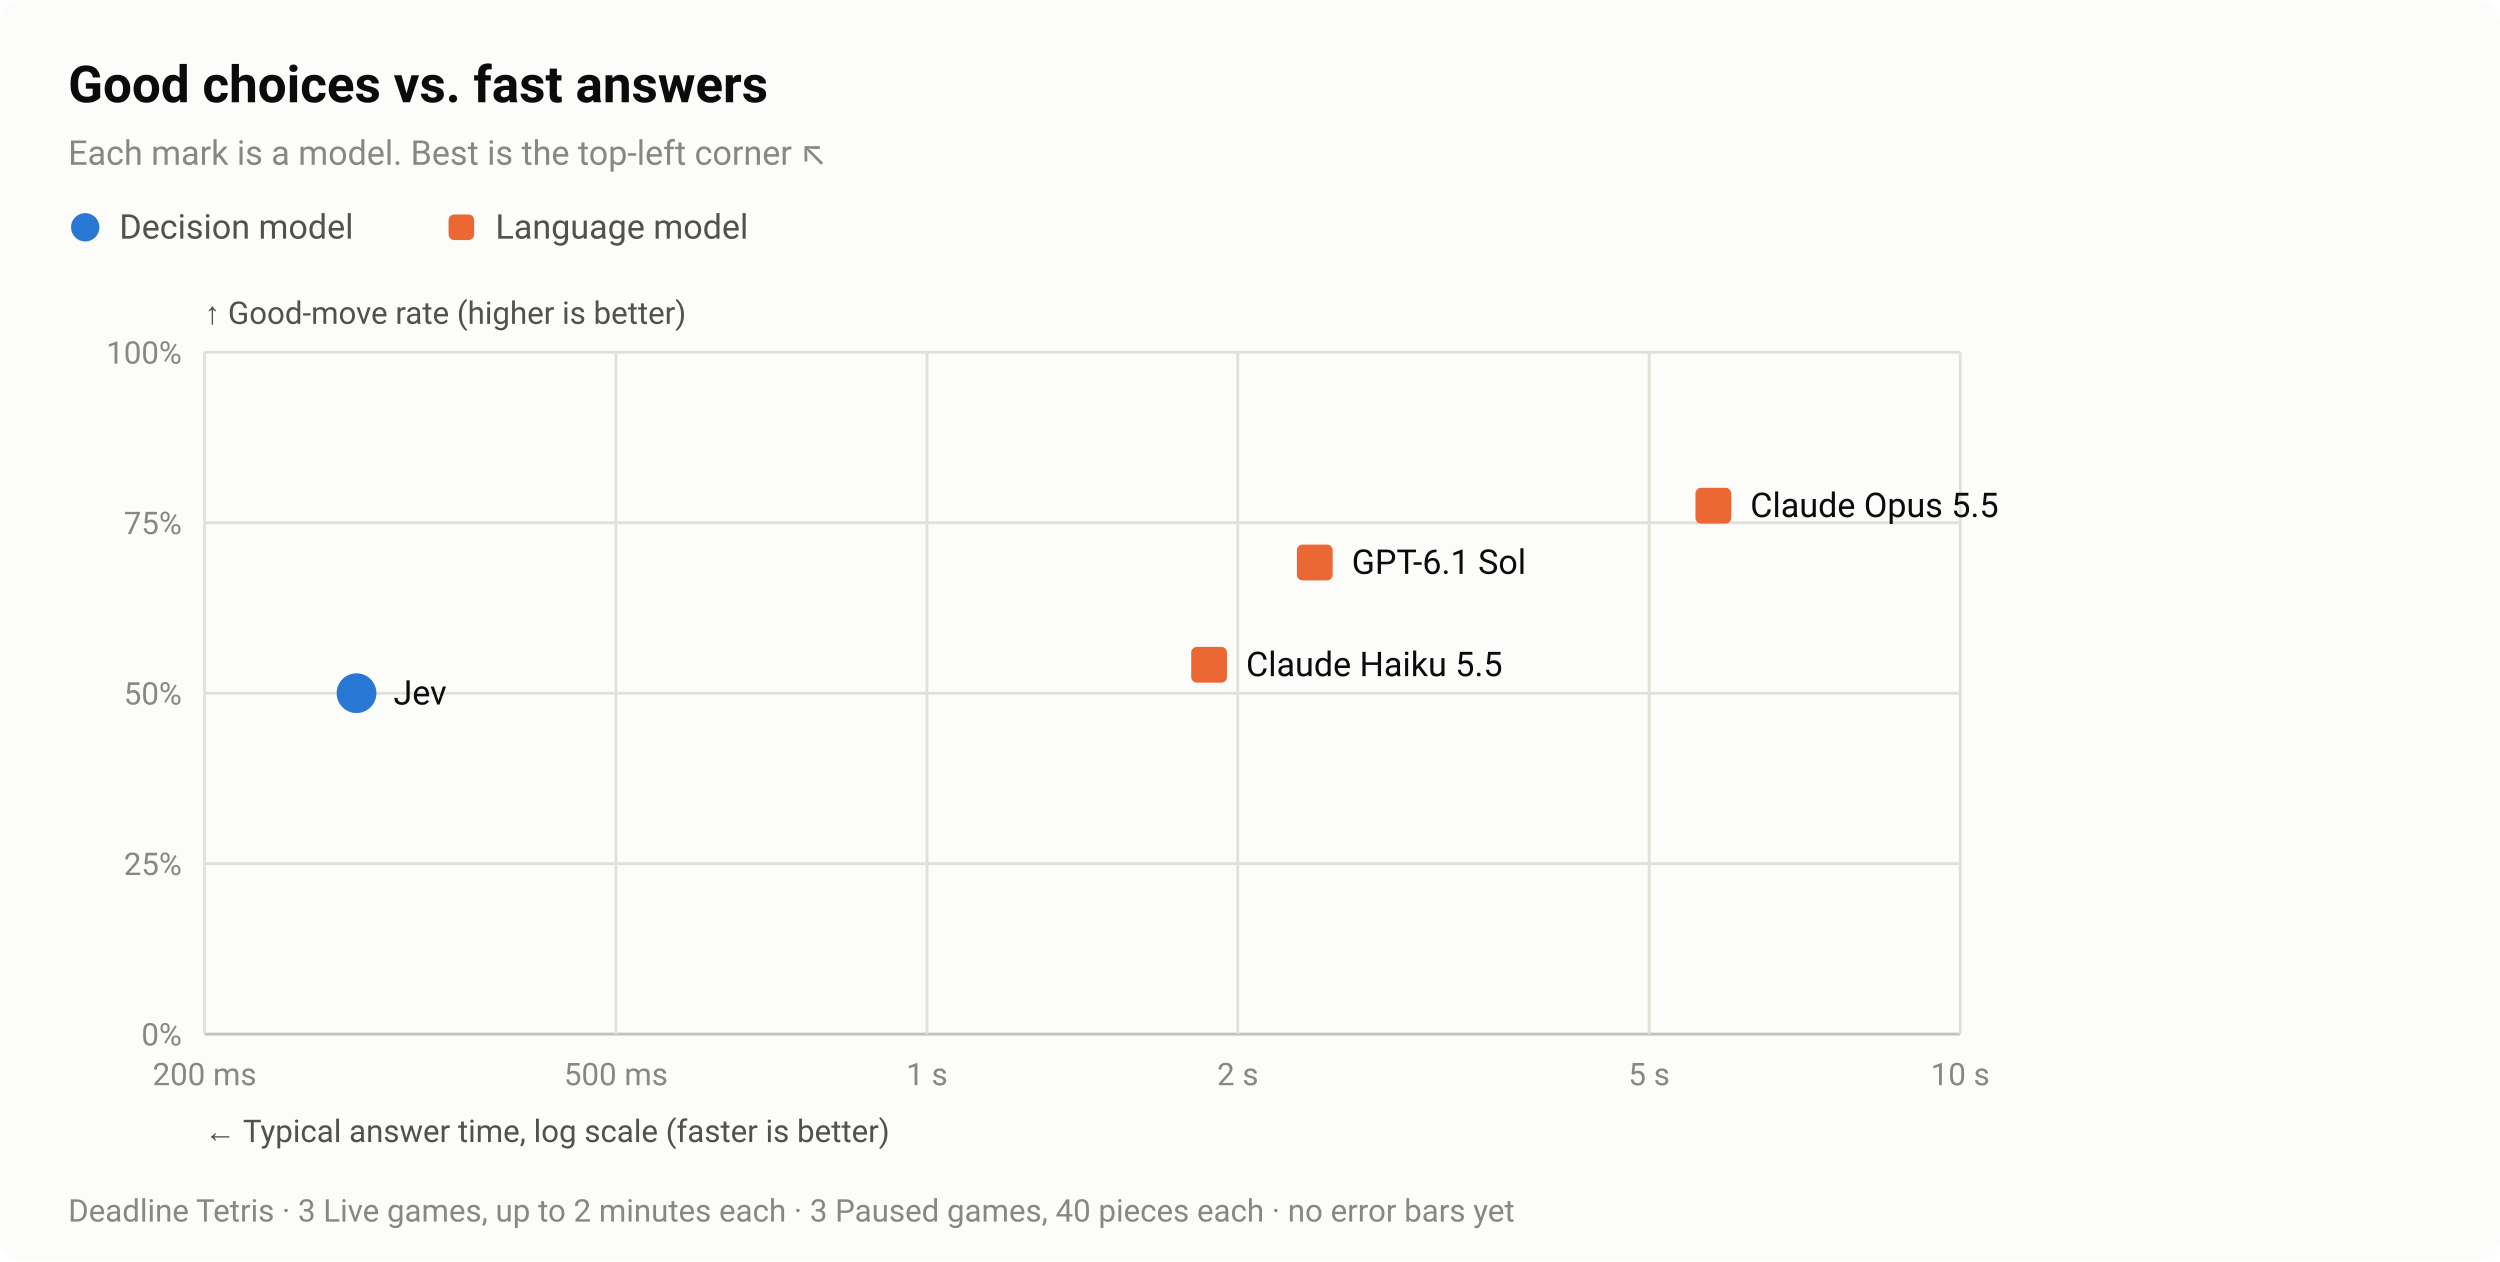
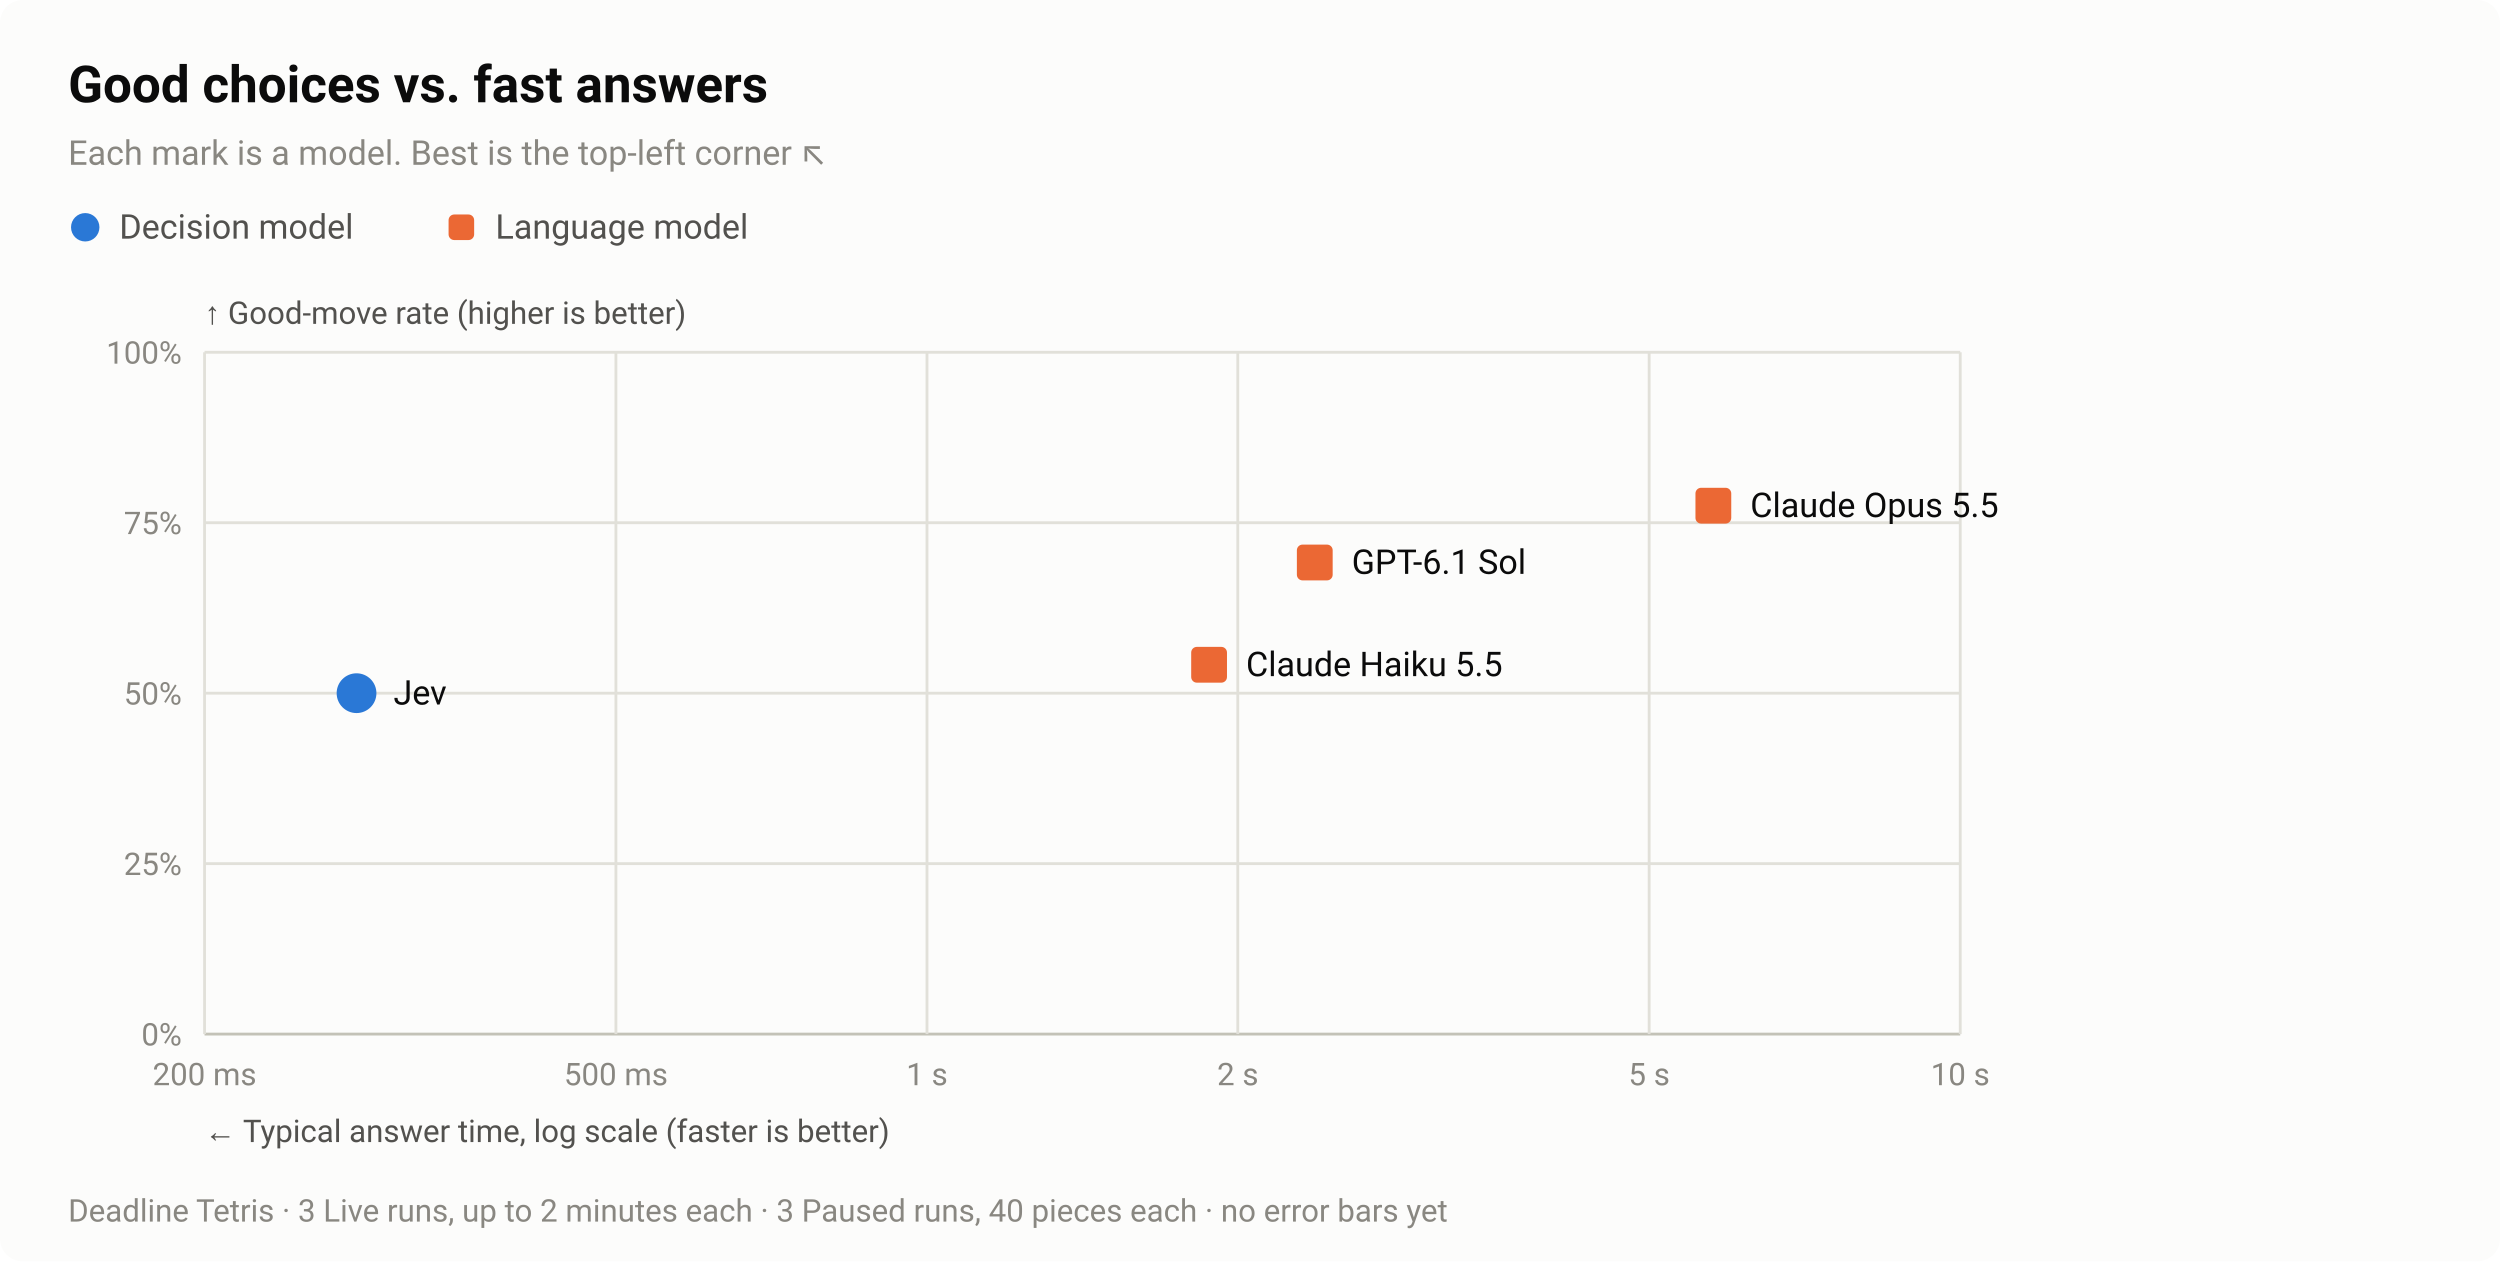
<svg xmlns="http://www.w3.org/2000/svg" width="880" height="444" viewBox="0 0 880 444" font-family="system-ui, -apple-system, 'Segoe UI', Roboto, 'Helvetica Neue', Arial, 'Liberation Sans', sans-serif" role="img" aria-label="Good-move rate against typical answer time, one mark per model">
  <rect width="880" height="444" rx="8" fill="#fcfcfb" />
  <text x="24" y="36" font-size="18" font-weight="600" fill="#0b0b0b">Good choices vs. fast answers</text>
  <text x="24" y="58" font-size="12" fill="#898781">Each mark is a model. Best is the top-left corner ↖</text>
  <circle cx="30.0" cy="80.0" r="5" fill="#2a78d6" />
  <text x="42" y="84" font-size="12" fill="#52514e">Decision model</text>
  <rect x="157.9" y="75.5" width="9.0" height="9.0" rx="2" fill="#eb6834" />
  <text x="174.4" y="84" font-size="12" fill="#52514e">Language model</text>
  <text x="72" y="114" font-size="11" fill="#52514e">↑ Good-move rate (higher is better)</text>
  <line x1="72" y1="364" x2="690" y2="364" stroke="#c3c2b7" stroke-width="1" />
  <text x="64" y="368" font-size="11" text-anchor="end" fill="#898781">0%</text>
  <line x1="72" y1="304" x2="690" y2="304" stroke="#e1e0d9" stroke-width="1" />
  <text x="64" y="308" font-size="11" text-anchor="end" fill="#898781">25%</text>
  <line x1="72" y1="244" x2="690" y2="244" stroke="#e1e0d9" stroke-width="1" />
  <text x="64" y="248" font-size="11" text-anchor="end" fill="#898781">50%</text>
  <line x1="72" y1="184" x2="690" y2="184" stroke="#e1e0d9" stroke-width="1" />
  <text x="64" y="188" font-size="11" text-anchor="end" fill="#898781">75%</text>
  <line x1="72" y1="124" x2="690" y2="124" stroke="#e1e0d9" stroke-width="1" />
  <text x="64" y="128" font-size="11" text-anchor="end" fill="#898781">100%</text>
  <line x1="72.0" y1="124" x2="72.0" y2="364" stroke="#e1e0d9" stroke-width="1" />
  <text x="72.0" y="382" font-size="11" text-anchor="middle" fill="#898781">200 ms</text>
  <line x1="216.8" y1="124" x2="216.8" y2="364" stroke="#e1e0d9" stroke-width="1" />
  <text x="216.8" y="382" font-size="11" text-anchor="middle" fill="#898781">500 ms</text>
  <line x1="326.3" y1="124" x2="326.3" y2="364" stroke="#e1e0d9" stroke-width="1" />
  <text x="326.3" y="382" font-size="11" text-anchor="middle" fill="#898781">1 s</text>
  <line x1="435.7" y1="124" x2="435.7" y2="364" stroke="#e1e0d9" stroke-width="1" />
  <text x="435.7" y="382" font-size="11" text-anchor="middle" fill="#898781">2 s</text>
  <line x1="580.5" y1="124" x2="580.5" y2="364" stroke="#e1e0d9" stroke-width="1" />
  <text x="580.5" y="382" font-size="11" text-anchor="middle" fill="#898781">5 s</text>
  <line x1="690.0" y1="124" x2="690.0" y2="364" stroke="#e1e0d9" stroke-width="1" />
  <text x="690.0" y="382" font-size="11" text-anchor="middle" fill="#898781">10 s</text>
  <text x="72" y="402" font-size="11" fill="#52514e">← Typical answer time, log scale (faster is better)</text>
  <rect x="596.8" y="171.7" width="12.6" height="12.6" rx="2" fill="#eb6834" />
  <text x="616.1" y="182" font-size="12" fill="#0b0b0b">Claude Opus 5.5</text>
  <rect x="456.5" y="191.7" width="12.6" height="12.6" rx="2" fill="#eb6834" />
  <text x="475.8" y="202" font-size="12" fill="#0b0b0b">GPT-6.1 Sol</text>
  <rect x="419.3" y="227.7" width="12.6" height="12.6" rx="2" fill="#eb6834" />
  <text x="438.6" y="238" font-size="12" fill="#0b0b0b">Claude Haiku 5.5</text>
  <circle cx="125.5" cy="244.0" r="7" fill="#2a78d6" />
  <text x="138.5" y="248" font-size="12" fill="#0b0b0b">Jev</text>
-   <text x="24" y="430" font-size="11" fill="#898781">Deadline Tetris · 3 Live games, up to 2 minutes each · 3 Paused games, 40 pieces each · no error bars yet</text>
+   <text x="24" y="430" font-size="11" fill="#898781">Deadline Tetris · 3 Live runs, up to 2 minutes each · 3 Paused runs, 40 pieces each · no error bars yet</text>
</svg>
